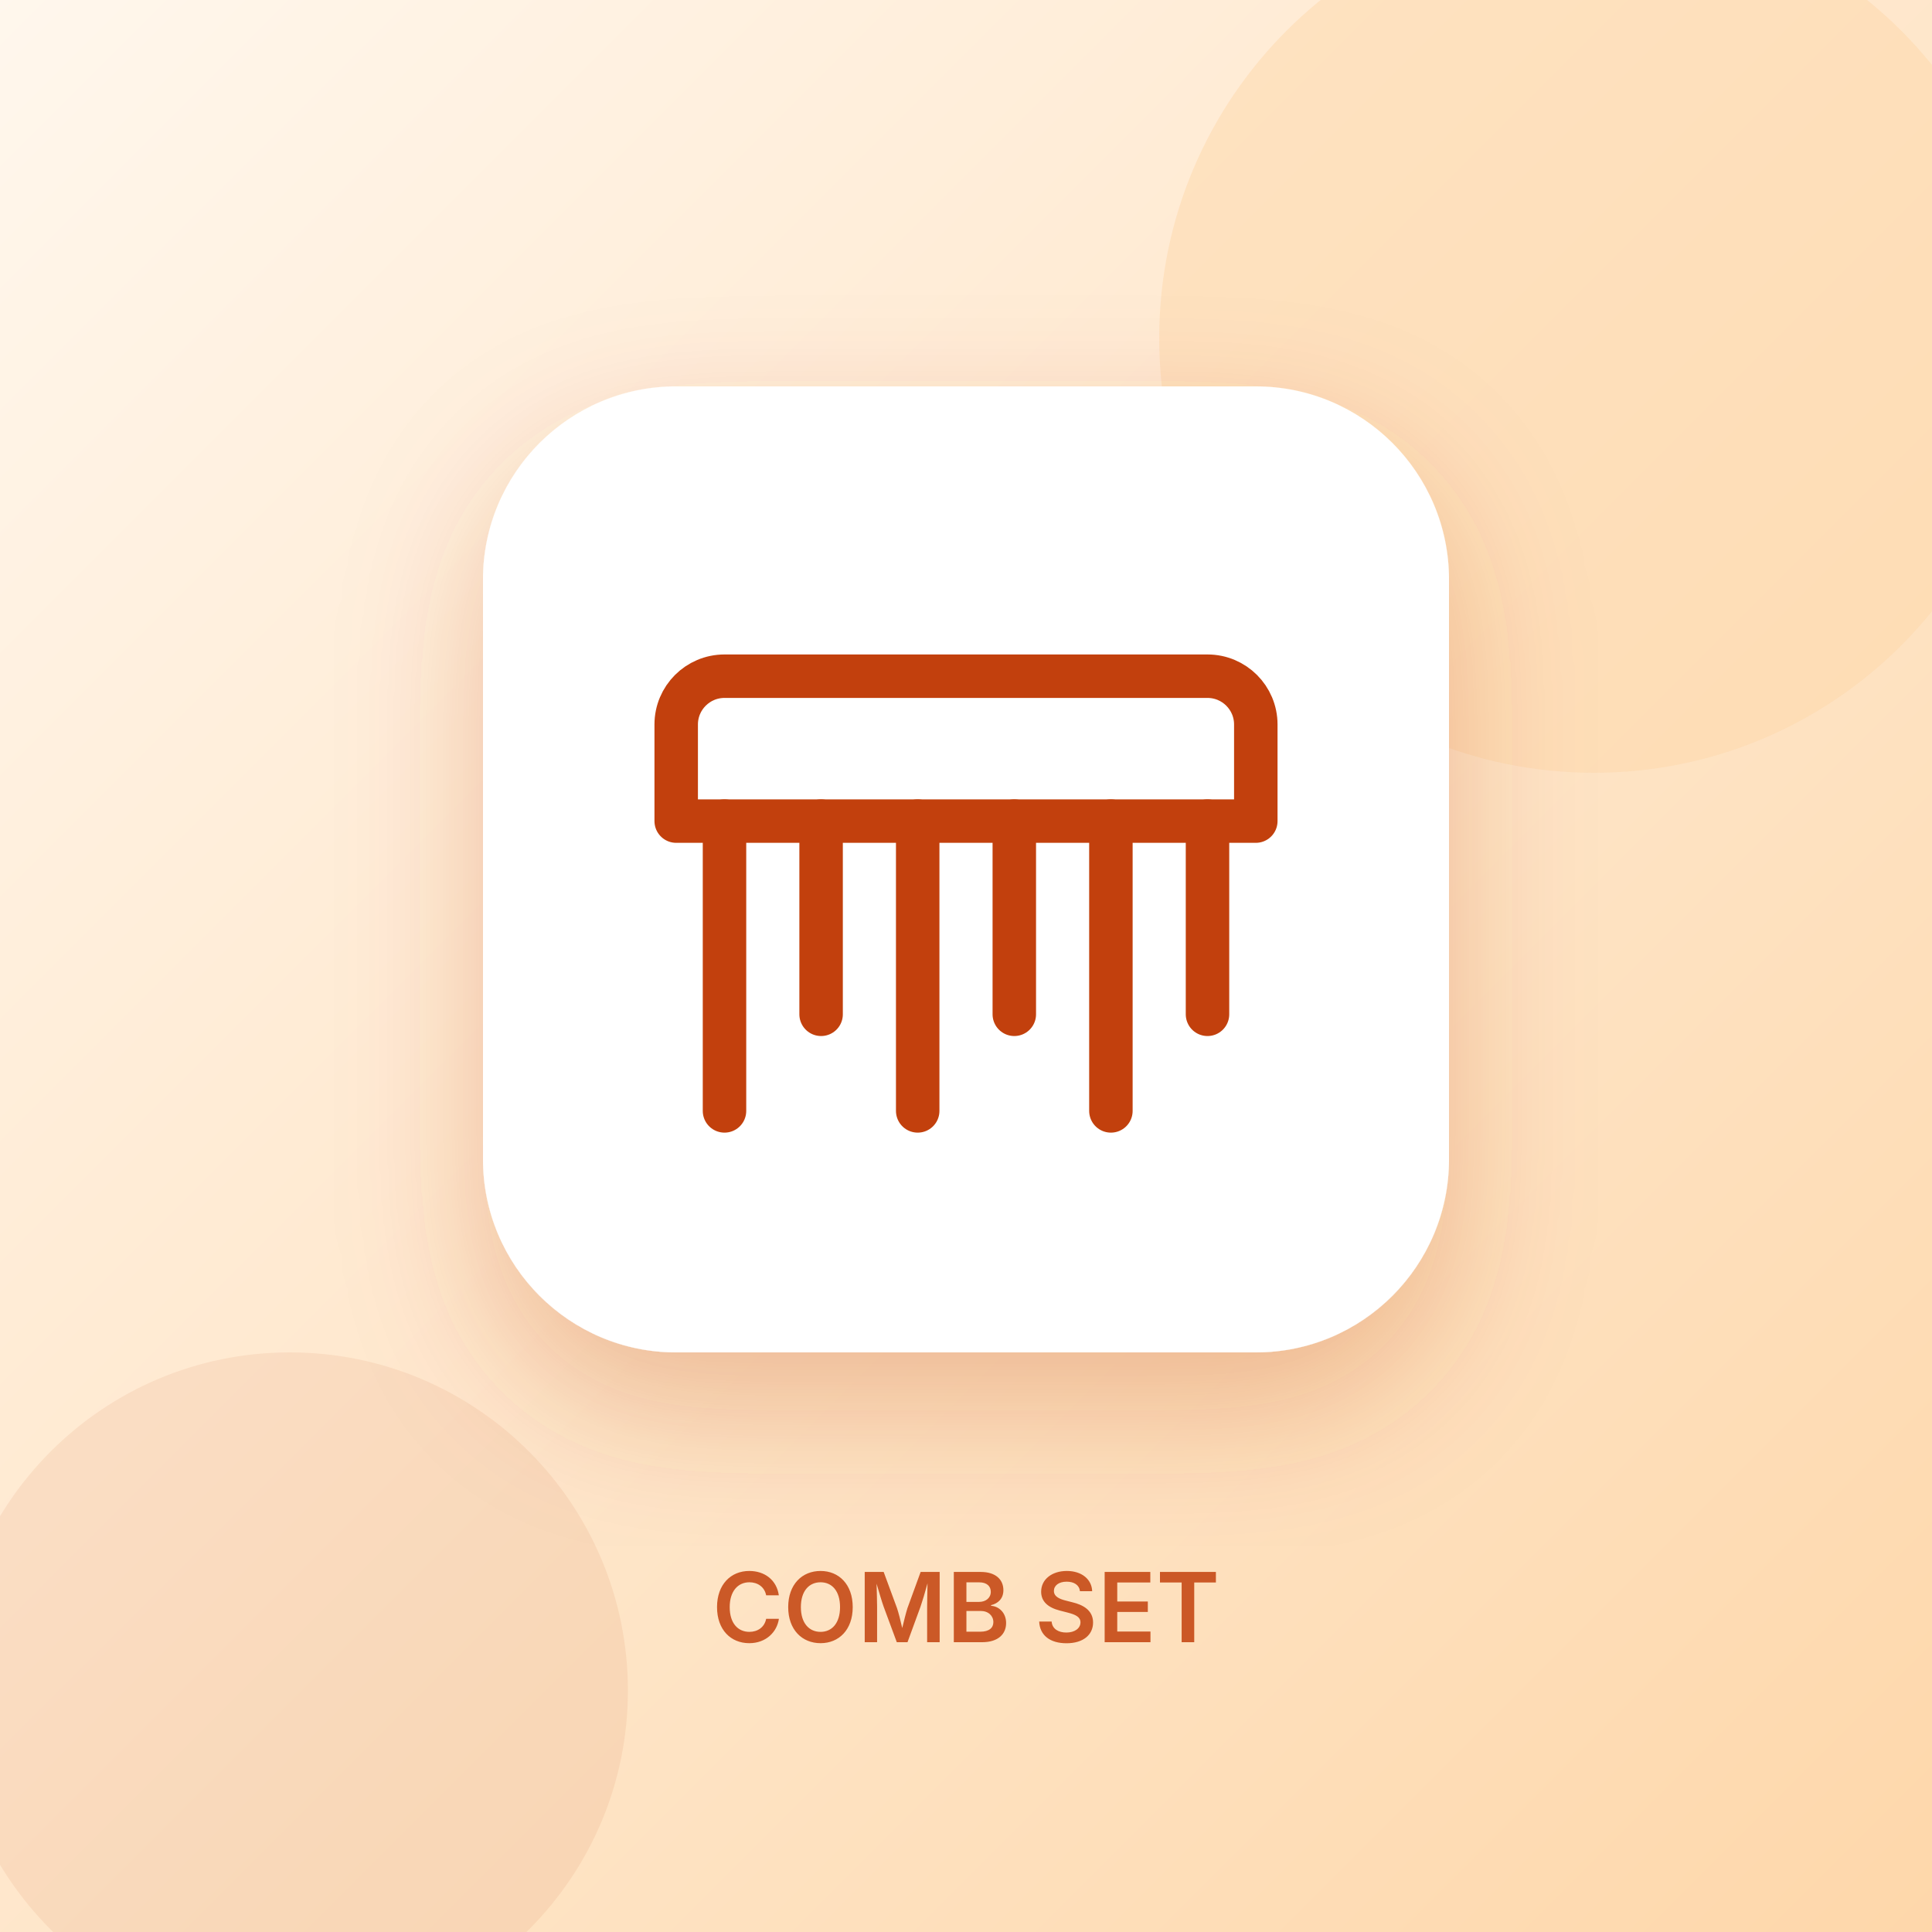
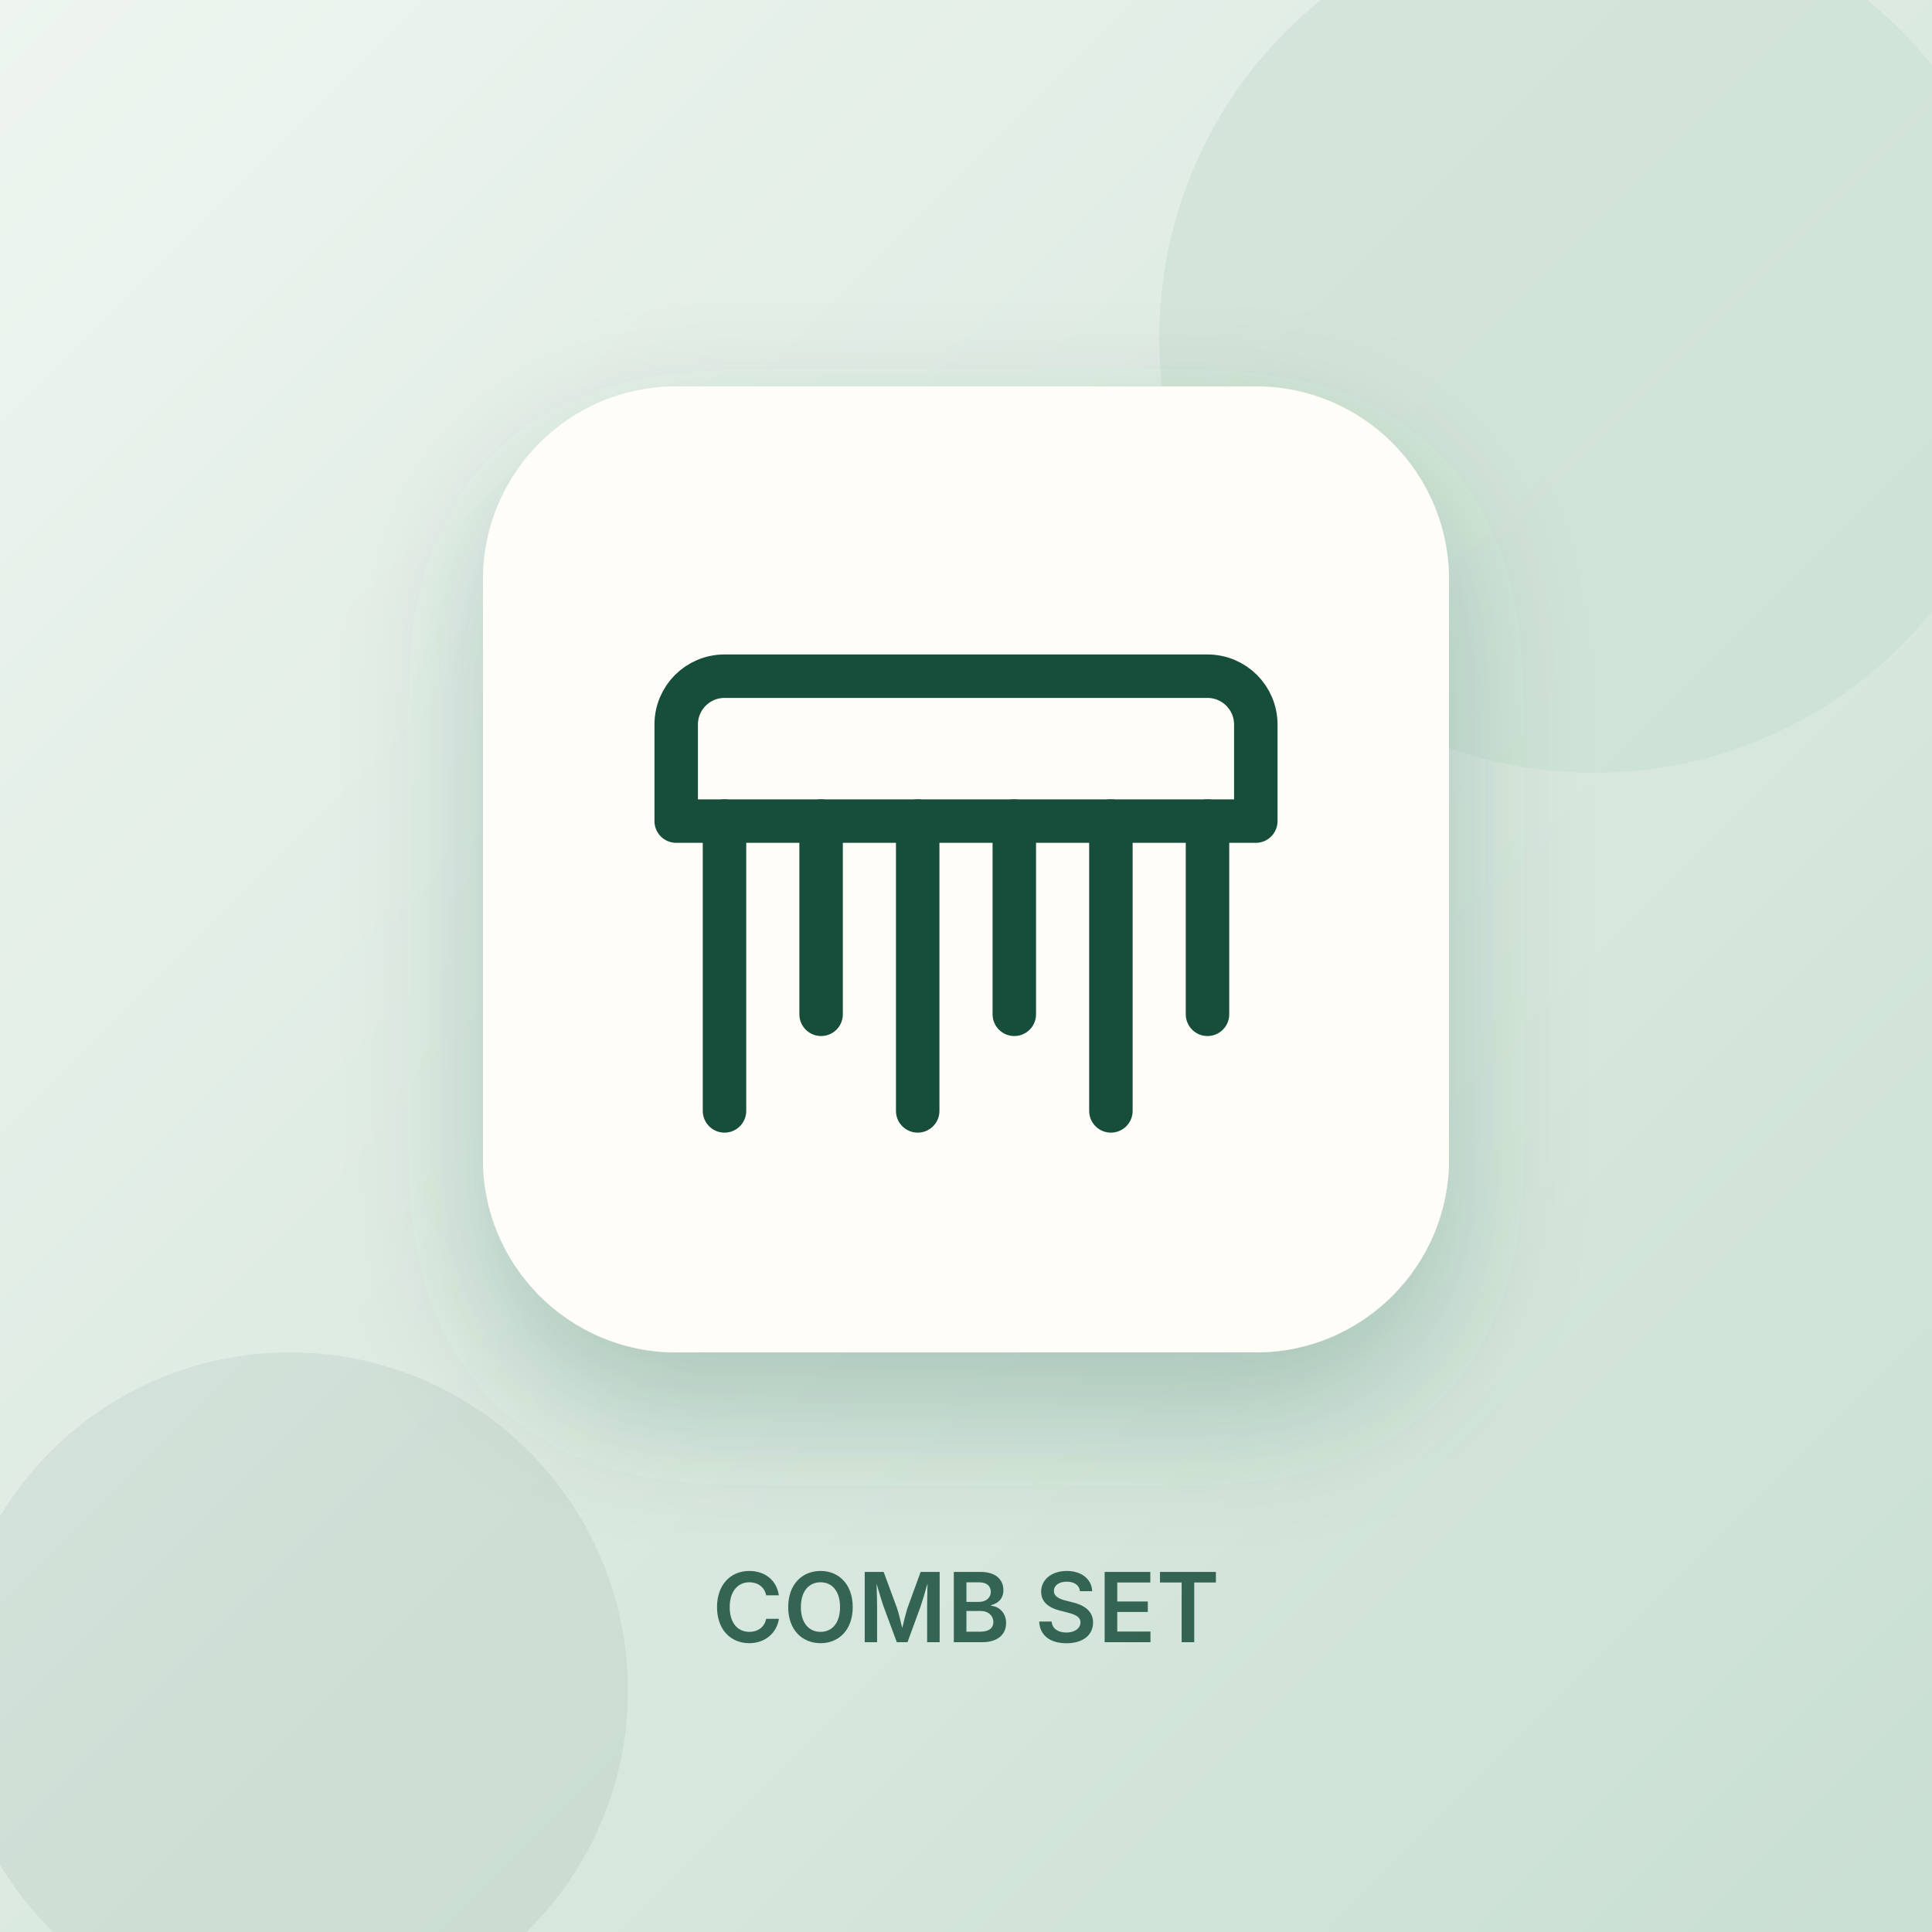
<svg xmlns="http://www.w3.org/2000/svg" viewBox="0 0 400 400" width="400" height="400">
  <defs>
    <linearGradient id="g" x1="0" y1="0" x2="1" y2="1">
-       <stop offset="0" stop-color="#fff7ed" />
-       <stop offset="1" stop-color="#fed7aa" />
+       <stop offset="0" stop-color="#eef5f0" />
+       <stop offset="1" stop-color="#c9dfd2" />
    </linearGradient>
    <filter id="s" x="-20%" y="-20%" width="140%" height="140%">
-       <feDropShadow dx="0" dy="12" stdDeviation="14" flood-color="#c2410c" flood-opacity="0.25" />
+       <feDropShadow dx="0" dy="12" stdDeviation="14" flood-color="#184d3b" flood-opacity="0.22" />
    </filter>
  </defs>
  <rect width="400" height="400" fill="url(#g)" />
-   <circle cx="330" cy="70" r="90" fill="#fed7aa" opacity="0.5" />
-   <circle cx="60" cy="350" r="70" fill="#c2410c" opacity="0.08" />
+   <circle cx="330" cy="70" r="90" fill="#c9dfd2" opacity="0.55" />
+   <circle cx="60" cy="350" r="70" fill="#184d3b" opacity="0.07" />
  <g transform="translate(100 80)" filter="url(#s)">
-     <rect x="0" y="0" width="200" height="200" rx="40" fill="#fff" />
-     <g fill="none" stroke="#c2410c" stroke-width="9" stroke-linecap="round" stroke-linejoin="round">
+     <rect x="0" y="0" width="200" height="200" rx="40" fill="#fffdf7" />
+     <g fill="none" stroke="#184d3b" stroke-width="9" stroke-linecap="round" stroke-linejoin="round">
      <path d="M50 60h100a10 10 0 0 1 10 10v20H40V70a10 10 0 0 1 10-10z" />
      <path d="M50 90v60M70 90v40M90 90v60M110 90v40M130 90v60M150 90v40" />
    </g>
  </g>
-   <text x="200" y="340" text-anchor="middle" font-family="Inter, Arial, sans-serif" font-size="20" font-weight="600" fill="#c2410c" opacity="0.85">COMB SET</text>
+   <text x="200" y="340" text-anchor="middle" font-family="Inter, Arial, sans-serif" font-size="20" font-weight="600" fill="#184d3b" opacity="0.85">COMB SET</text>
</svg>
